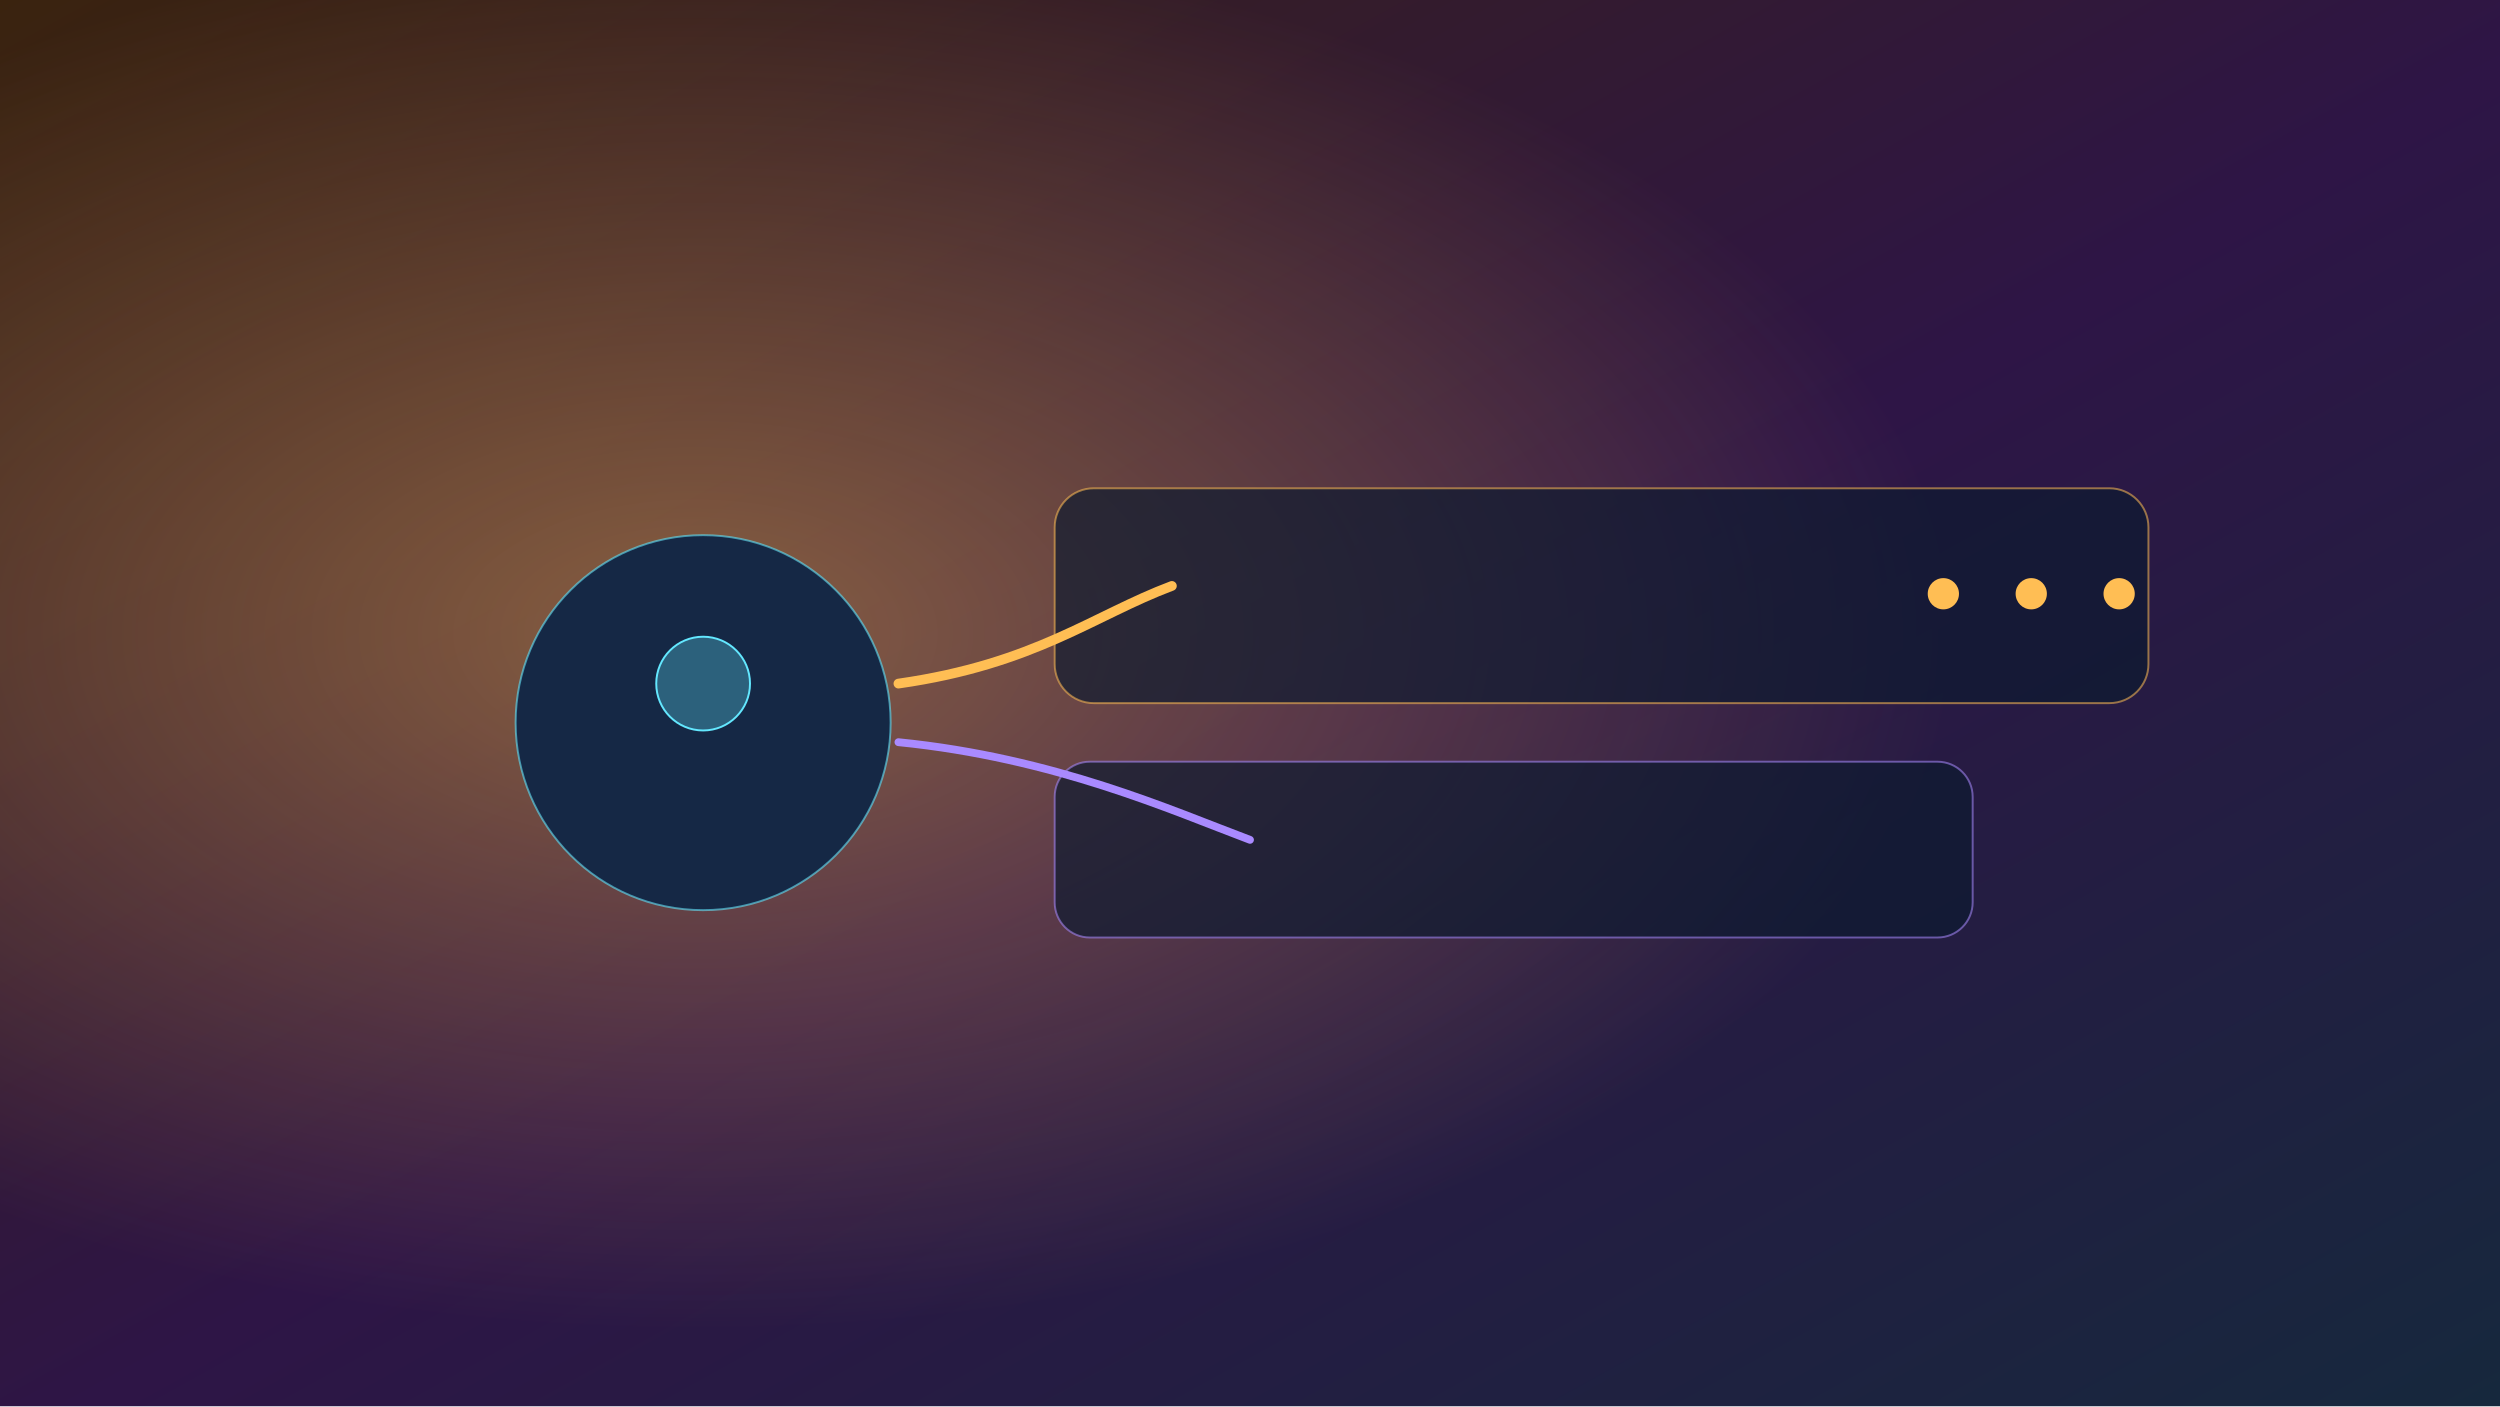
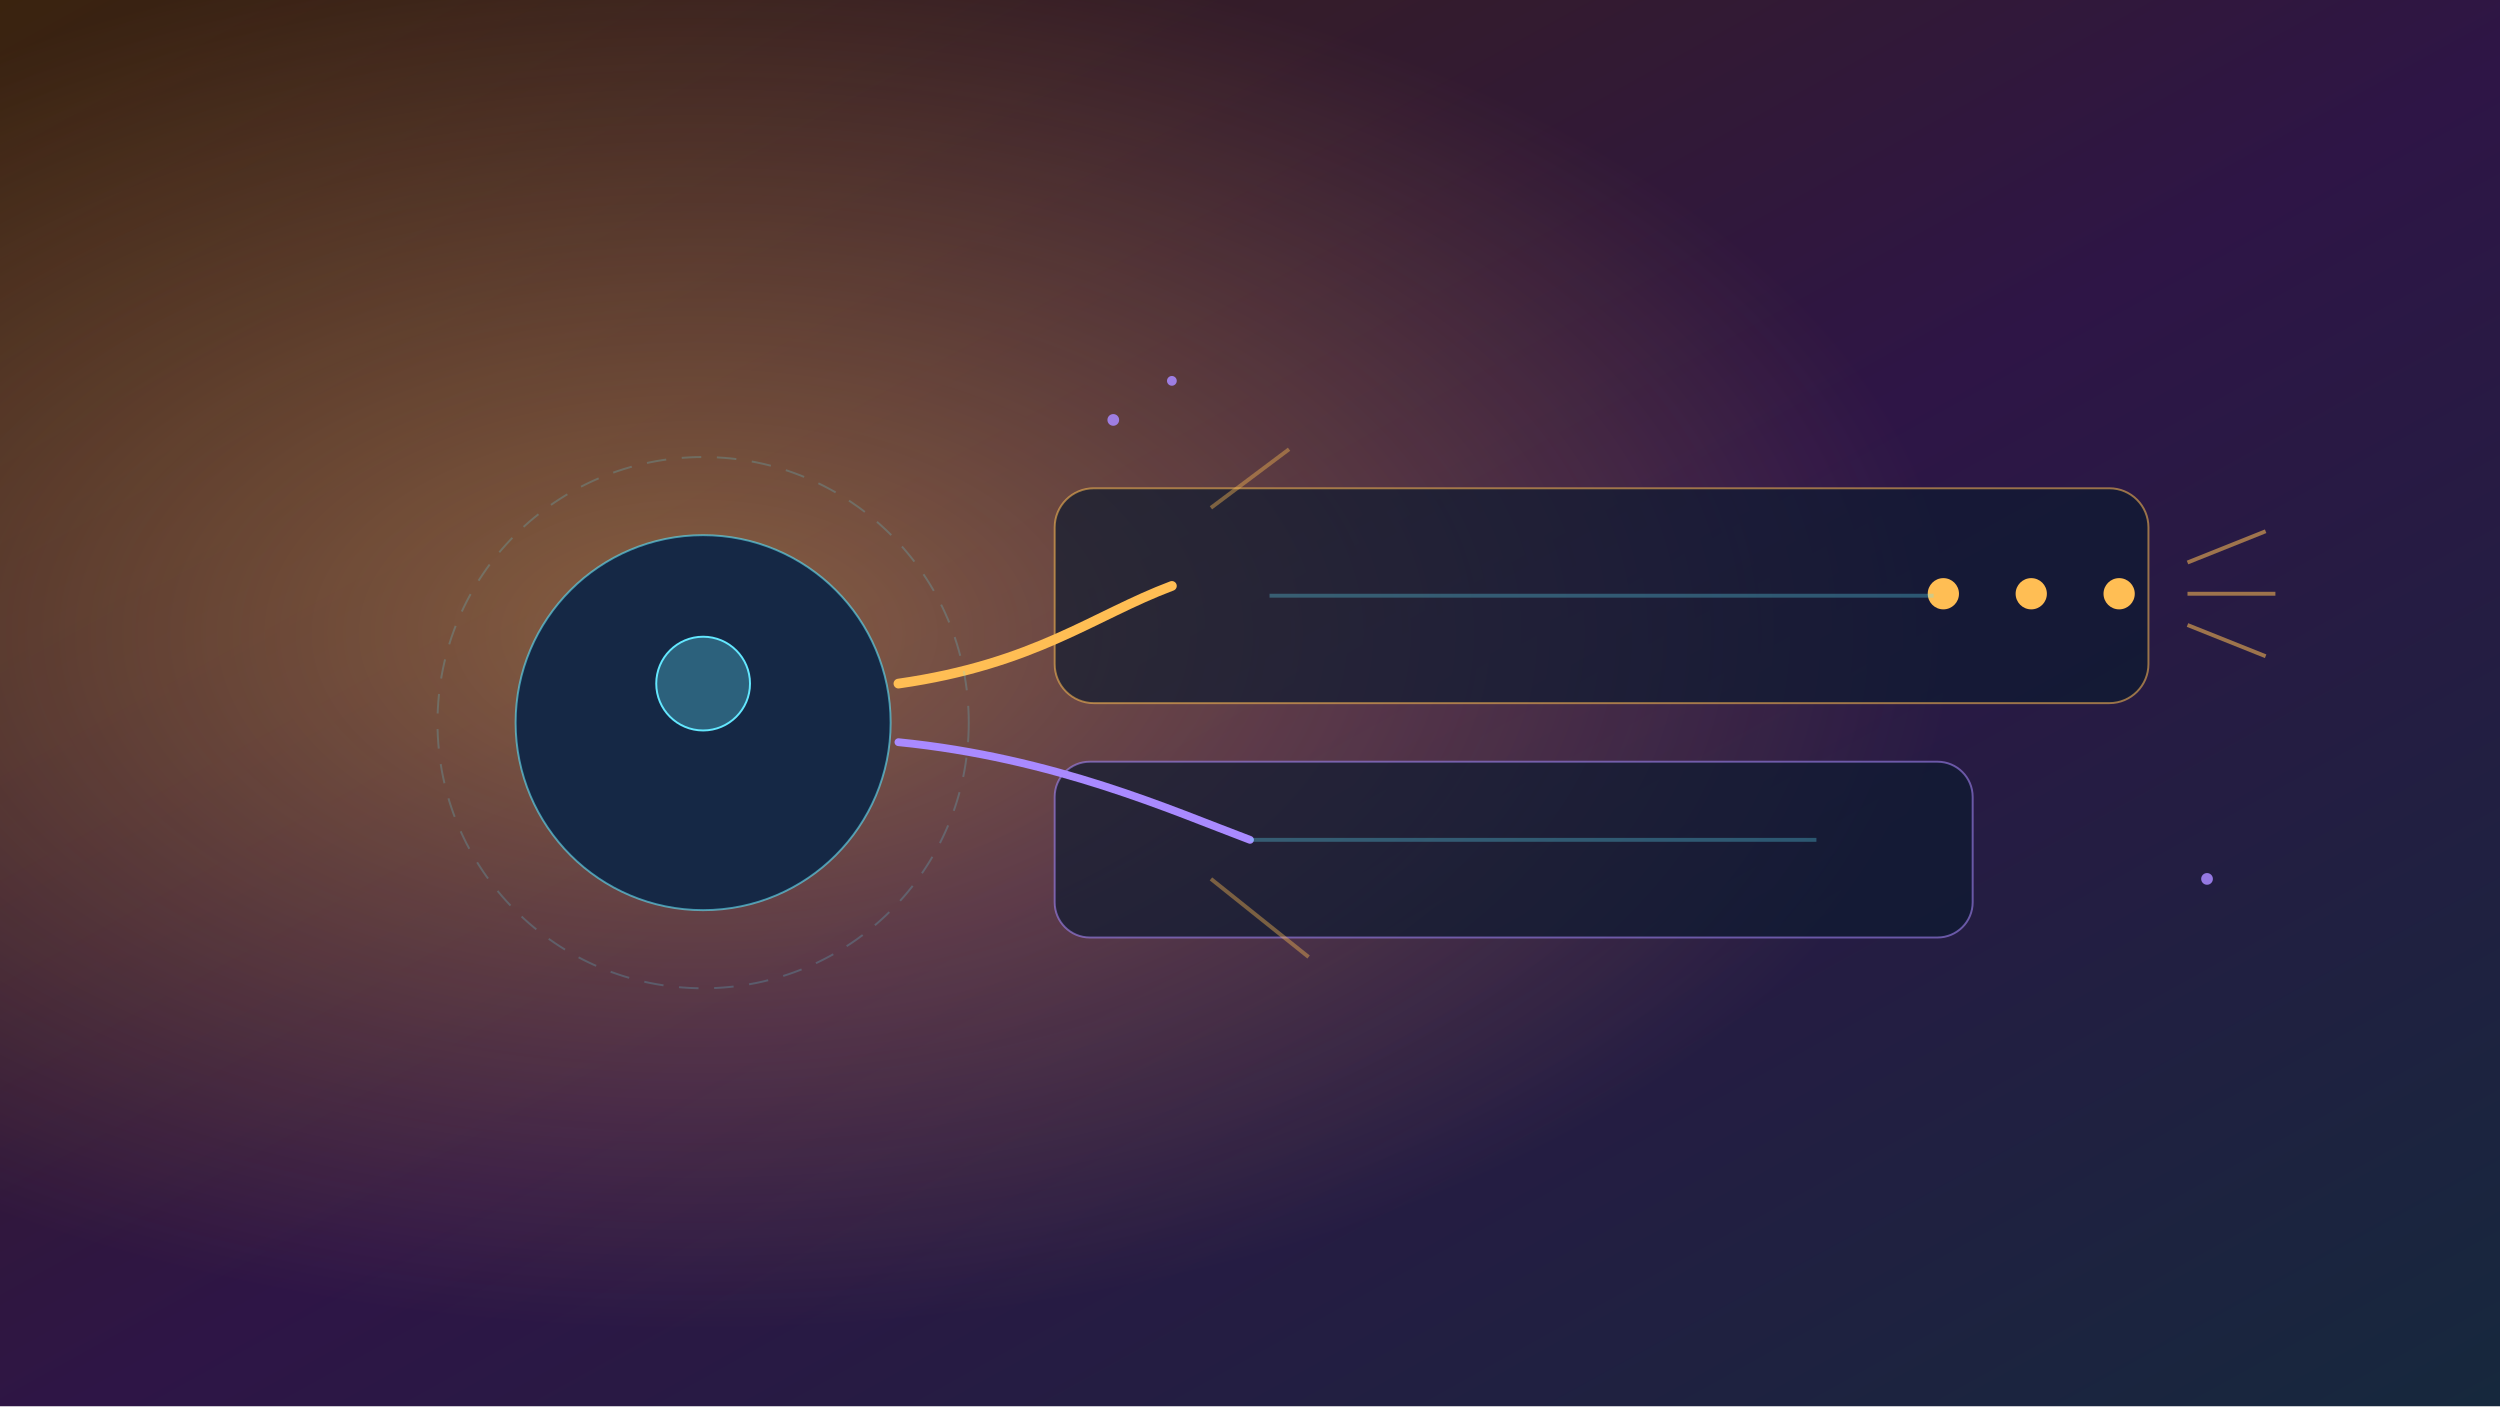
<svg xmlns="http://www.w3.org/2000/svg" width="1280" height="720" viewBox="0 0 1280 720" fill="none">
  <defs>
    <linearGradient id="bg" x1="0" y1="0" x2="1" y2="1">
      <stop offset="0%" stop-color="#3A230F" />
      <stop offset="52%" stop-color="#2E1546" />
      <stop offset="100%" stop-color="#16283D" />
    </linearGradient>
    <radialGradient id="voice" cx="0.28" cy="0.45" r="0.5">
      <stop offset="0%" stop-color="#FFBE54" stop-opacity="0.42" />
      <stop offset="100%" stop-color="#FFBE54" stop-opacity="0" />
    </radialGradient>
  </defs>
  <rect width="1280" height="720" fill="url(#bg)" />
  <rect width="1280" height="720" fill="url(#voice)" />
  <circle cx="360" cy="370" r="96" fill="#152845" stroke="#63E8FF" stroke-opacity="0.58" />
  <circle cx="360" cy="350" r="24" fill="#63E8FF" fill-opacity="0.3" stroke="#63E8FF" />
  <rect x="540" y="250" width="560" height="110" rx="20" fill="#0D1A2F" fill-opacity="0.68" stroke="#FFBE54" stroke-opacity="0.55" />
  <rect x="540" y="390" width="470" height="90" rx="18" fill="#0D1A2F" fill-opacity="0.68" stroke="#A98AFF" stroke-opacity="0.55" />
  <path d="M460 350C530 340 560 315 600 300" stroke="#FFBE54" stroke-width="5" stroke-linecap="round" />
  <path d="M460 380C540 388 600 415 640 430" stroke="#A98AFF" stroke-width="4" stroke-linecap="round" />
  <circle cx="995" cy="304" r="8" fill="#FFBE54" />
  <circle cx="1040" cy="304" r="8" fill="#FFBE54" />
  <circle cx="1085" cy="304" r="8" fill="#FFBE54" />
+   <circle cx="360" cy="370" r="136" stroke="#63E8FF" stroke-opacity="0.2" stroke-dasharray="10 8" />
+   <path d="M650 305H990M640 430H930" stroke="#63E8FF" stroke-opacity="0.3" stroke-width="2" />
+   <path d="M620 260L660 230M620 450L670 490" stroke="#FFBE54" stroke-opacity="0.4" stroke-width="2" />
+   <g fill="#A98AFF" fill-opacity="0.85">
+     <circle cx="570" cy="215" r="3" />
+     <circle cx="600" cy="195" r="2.5" />
+     <circle cx="1130" cy="450" r="3" />
+   </g>
+   <g stroke="#FFBE54" stroke-opacity="0.55" stroke-width="2">
+     <path d="M1120 288L1160 272" />
+     <path d="M1120 304L1165 304" />
+     <path d="M1120 320L1160 336" />
+   </g>
</svg>
